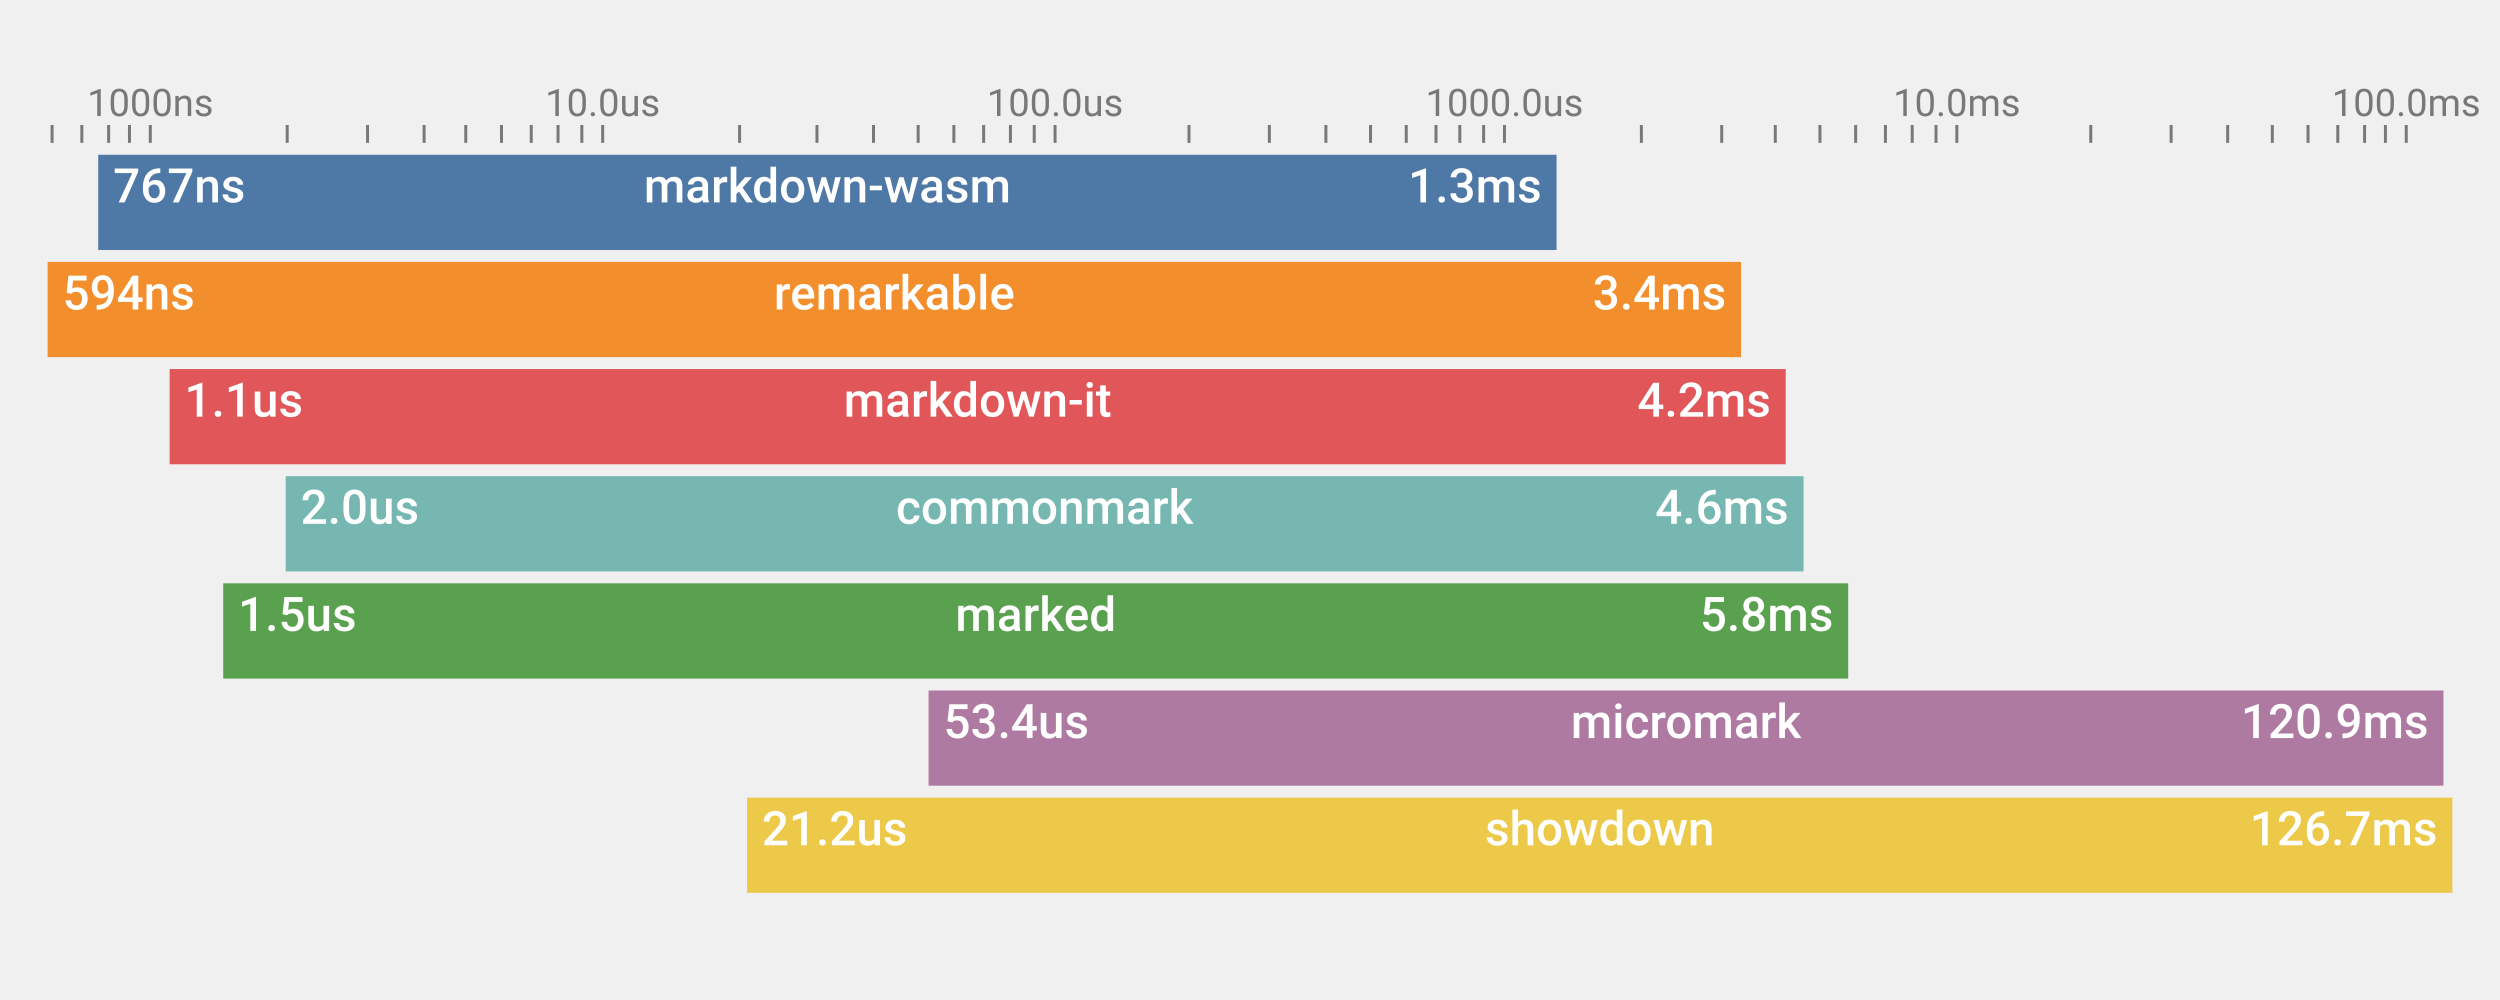
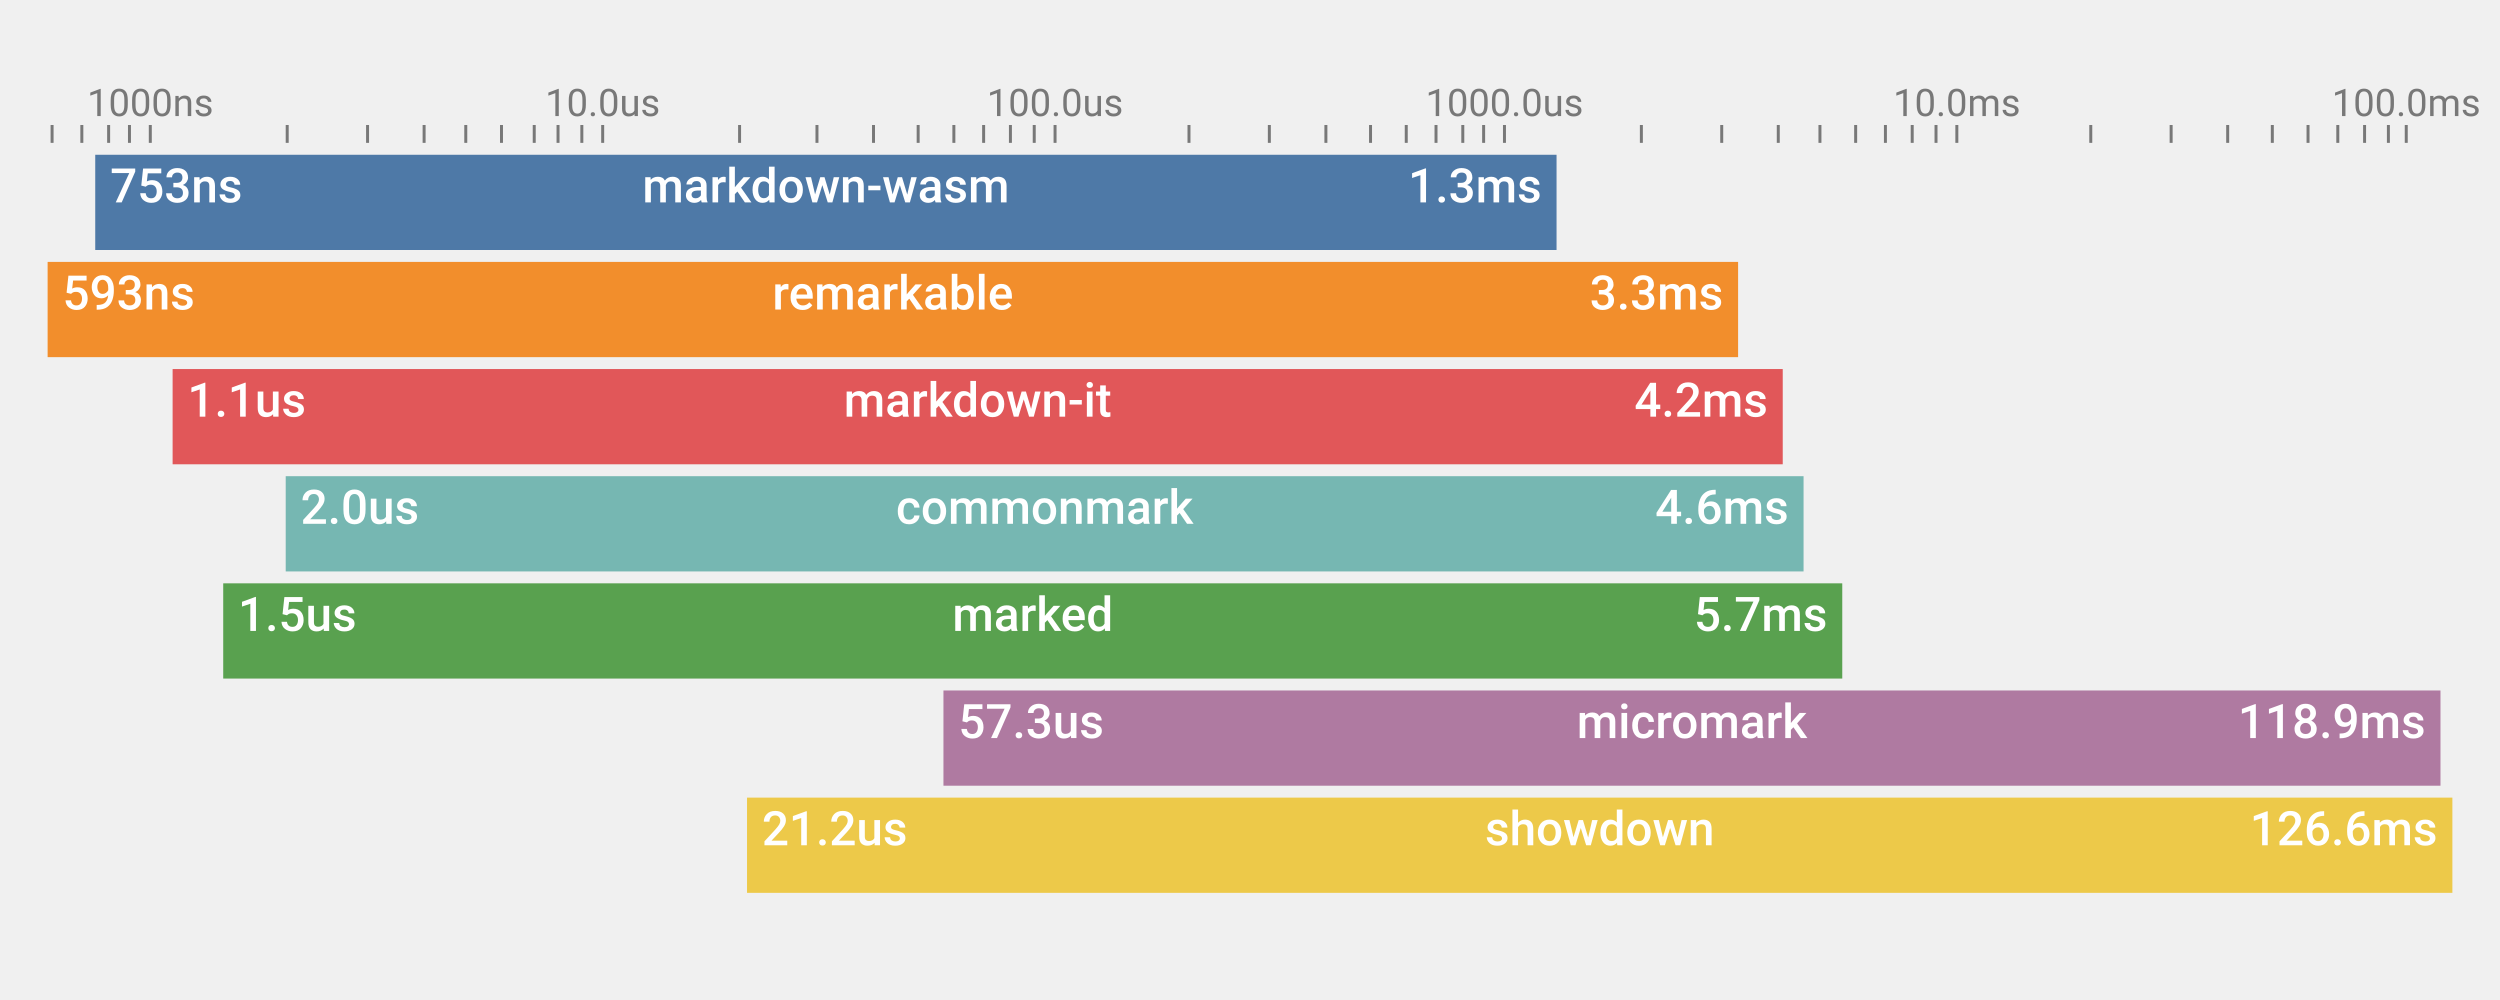
<svg xmlns="http://www.w3.org/2000/svg" width="840" height="336" font-family="system-ui,-apple-system,&quot;Segoe UI&quot;,Roboto,&quot;Helvetica Neue&quot;,&quot;Noto Sans&quot;,&quot;Liberation Sans&quot;,Arial,sans-serif" font-size="16">
-   <path fill="#4e79a7" d="M33 52h490v32H33z" />
-   <path fill="#f28e2c" d="M16 88h569v32H16z" />
-   <path fill="#e15759" d="M57 124h543v32H57z" />
+   <path fill="#4e79a7" d="M32 52h491v32H32z" />
+   <path fill="#f28e2c" d="M16 88h568v32H16z" />
+   <path fill="#e15759" d="M58 124h541v32H58z" />
  <path fill="#76b7b2" d="M96 160h510v32H96z" />
-   <path fill="#59a14f" d="M75 196h546v32H75z" />
-   <path fill="#af7aa1" d="M312 232h509v32H312z" />
+   <path fill="#59a14f" d="M75 196h544v32H75z" />
+   <path fill="#af7aa1" d="M317 232h503v32H317z" />
  <path fill="#edc949" d="M251 268h573v32H251z" />
  <g fill="#fff" font-weight="500" text-anchor="middle">
-     <text x="278" y="68" alignment-baseline="central">markdown-wasm</text>
-     <text x="300.5" y="104" alignment-baseline="central">remarkable</text>
+     <text x="277.5" y="68" alignment-baseline="central">markdown-wasm</text>
+     <text x="300" y="104" alignment-baseline="central">remarkable</text>
    <text x="328.5" y="140" alignment-baseline="central">markdown-it</text>
    <text x="351" y="176" alignment-baseline="central">commonmark</text>
-     <text x="348" y="212" alignment-baseline="central">marked</text>
-     <text x="566.5" y="248" alignment-baseline="central">micromark</text>
+     <text x="347" y="212" alignment-baseline="central">marked</text>
+     <text x="568.5" y="248" alignment-baseline="central">micromark</text>
    <text x="537.5" y="284" alignment-baseline="central">showdown</text>
  </g>
  <g fill="#fff" font-weight="500">
-     <text x="33" y="68" alignment-baseline="central" dx="5">767ns</text>
-     <text x="16" y="104" alignment-baseline="central" dx="5">594ns</text>
-     <text x="57" y="140" alignment-baseline="central" dx="5">1.1us</text>
+     <text x="32" y="68" alignment-baseline="central" dx="5">753ns</text>
+     <text x="16" y="104" alignment-baseline="central" dx="5">593ns</text>
+     <text x="58" y="140" alignment-baseline="central" dx="5">1.1us</text>
    <text x="96" y="176" alignment-baseline="central" dx="5">2.0us</text>
    <text x="75" y="212" alignment-baseline="central" dx="5">1.5us</text>
-     <text x="312" y="248" alignment-baseline="central" dx="5">53.4us</text>
+     <text x="317" y="248" alignment-baseline="central" dx="5">57.3us</text>
    <text x="251" y="284" alignment-baseline="central" dx="5">21.2us</text>
  </g>
  <g fill="#fff" font-weight="500" text-anchor="end">
    <text x="523" y="68" alignment-baseline="central" dx="-5">1.3ms</text>
-     <text x="585" y="104" alignment-baseline="central" dx="-5">3.4ms</text>
-     <text x="600" y="140" alignment-baseline="central" dx="-5">4.2ms</text>
+     <text x="584" y="104" alignment-baseline="central" dx="-5">3.3ms</text>
+     <text x="599" y="140" alignment-baseline="central" dx="-5">4.2ms</text>
    <text x="606" y="176" alignment-baseline="central" dx="-5">4.6ms</text>
-     <text x="621" y="212" alignment-baseline="central" dx="-5">5.8ms</text>
-     <text x="821" y="248" alignment-baseline="central" dx="-5">120.9ms</text>
-     <text x="824" y="284" alignment-baseline="central" dx="-5">126.7ms</text>
+     <text x="619" y="212" alignment-baseline="central" dx="-5">5.7ms</text>
+     <text x="820" y="248" alignment-baseline="central" dx="-5">118.9ms</text>
+     <text x="824" y="284" alignment-baseline="central" dx="-5">126.6ms</text>
  </g>
  <g fill="none" font-size="12.8" opacity=".5" text-anchor="middle">
    <path stroke="currentColor" d="M17.5 48v-6m10 6v-6m9 6v-6m7 6v-6" class="tick" opacity="1" />
    <g class="tick" opacity="1">
      <path stroke="currentColor" d="M50.5 48v-6" />
      <text y="-9" fill="currentColor" dy="0em" transform="translate(50.5 48)">1000ns</text>
    </g>
-     <path stroke="currentColor" d="M96.5 48v-6m27 6v-6m19 6v-6m14 6v-6m12 6v-6m10 6v-6m9 6v-6m8 6v-6" class="tick" opacity="1" />
+     <path stroke="currentColor" d="M96.5 48v-6m27 6v-6m19 6v-6m14 6v-6m12 6v-6m11 6v-6m8 6v-6m8 6v-6" class="tick" opacity="1" />
    <g class="tick" opacity="1">
      <path stroke="currentColor" d="M202.5 48v-6" />
      <text y="-9" fill="currentColor" dy="0em" transform="translate(202.5 48)">10.0us</text>
    </g>
    <path stroke="currentColor" d="M248.5 48v-6m26 6v-6m19 6v-6m15 6v-6m12 6v-6m10 6v-6m9 6v-6m8 6v-6" class="tick" opacity="1" />
    <g class="tick" opacity="1">
      <path stroke="currentColor" d="M354.5 48v-6" />
      <text y="-9" fill="currentColor" dy="0em" transform="translate(354.5 48)">100.0us</text>
    </g>
-     <path stroke="currentColor" d="M399.5 48v-6m27 6v-6m19 6v-6m15 6v-6m12 6v-6m10 6v-6m8 6v-6m8 6v-6" class="tick" opacity="1" />
+     <path stroke="currentColor" d="M399.5 48v-6m27 6v-6m19 6v-6m15 6v-6m12 6v-6m10 6v-6m9 6v-6m7 6v-6" class="tick" opacity="1" />
    <g class="tick" opacity="1">
      <path stroke="currentColor" d="M505.5 48v-6" />
      <text y="-9" fill="currentColor" dy="0em" transform="translate(505.5 48)">1000.0us</text>
    </g>
-     <path stroke="currentColor" d="M551.5 48v-6m27 6v-6m18 6v-6m15 6v-6m12 6v-6m10 6v-6m9 6v-6m8 6v-6" class="tick" opacity="1" />
+     <path stroke="currentColor" d="M551.5 48v-6m27 6v-6m19 6v-6m14 6v-6m12 6v-6m10 6v-6m9 6v-6m8 6v-6" class="tick" opacity="1" />
    <g class="tick" opacity="1">
      <path stroke="currentColor" d="M657.5 48v-6" />
      <text y="-9" fill="currentColor" dy="0em" transform="translate(657.5 48)">10.0ms</text>
    </g>
-     <path stroke="currentColor" d="M702.5 48v-6m27 6v-6m19 6v-6m15 6v-6m12 6v-6m10 6v-6m9 6v-6m7 6v-6" class="tick" opacity="1" />
+     <path stroke="currentColor" d="M702.5 48v-6m27 6v-6m19 6v-6m15 6v-6m12 6v-6m10 6v-6m9 6v-6m8 6v-6" class="tick" opacity="1" />
    <g class="tick" opacity="1">
      <path stroke="currentColor" d="M808.5 48v-6" />
      <text y="-9" fill="currentColor" dy="0em" transform="translate(808.5 48)">100.0ms</text>
    </g>
  </g>
</svg>
